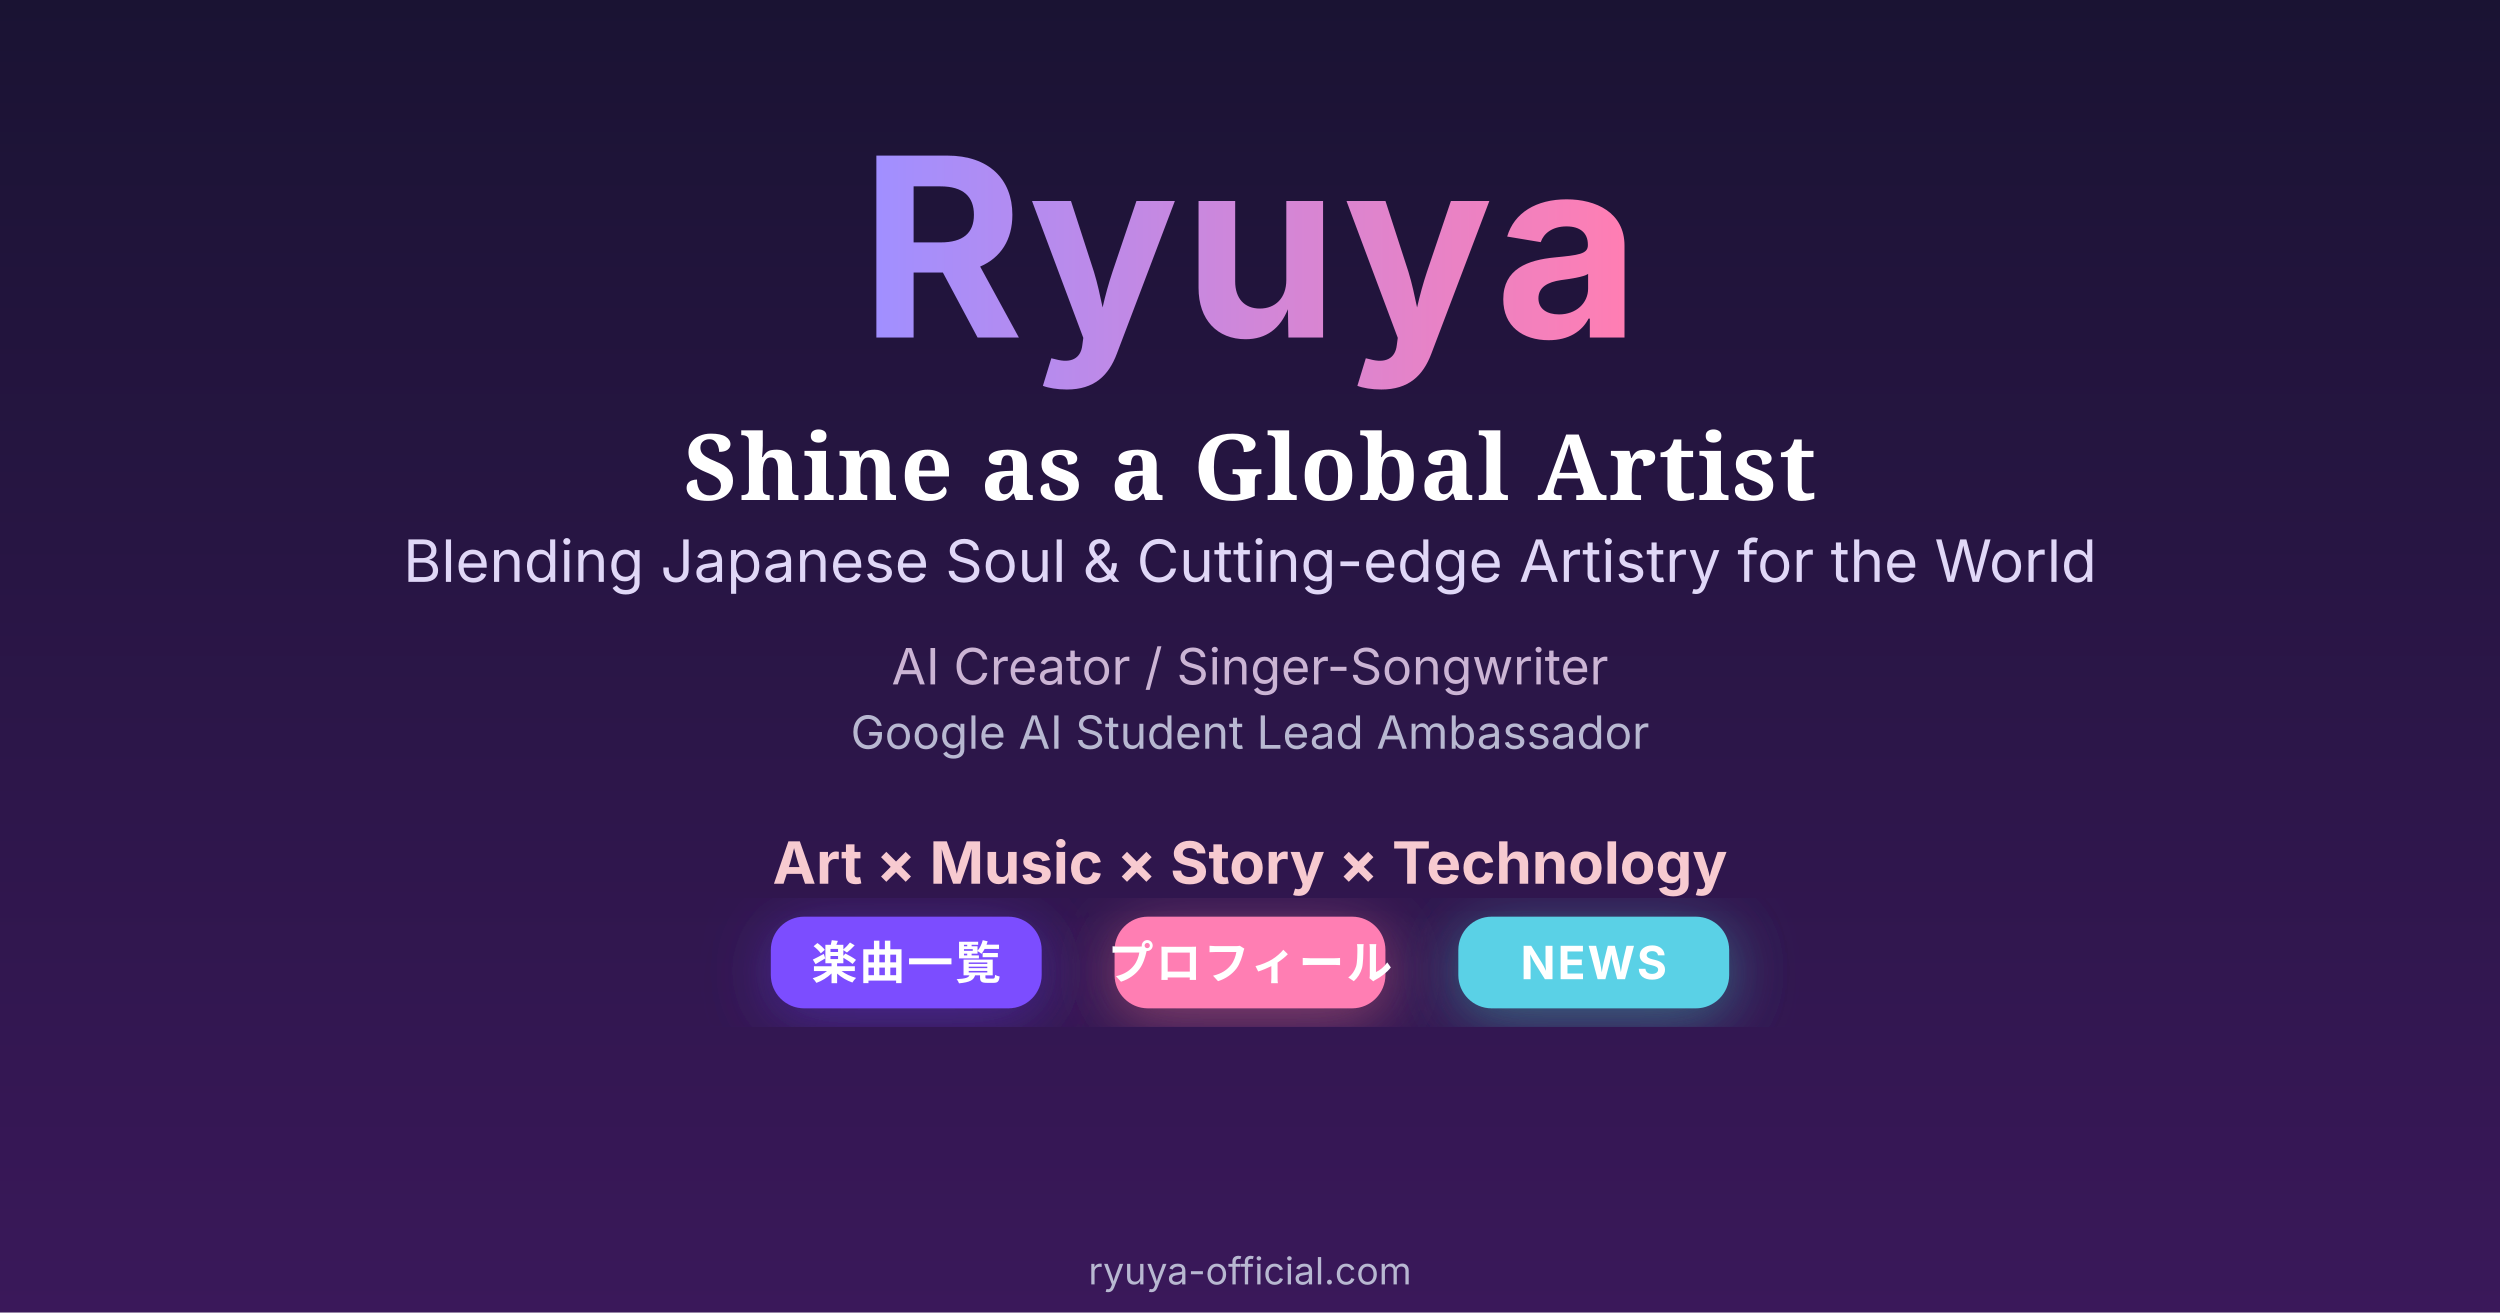
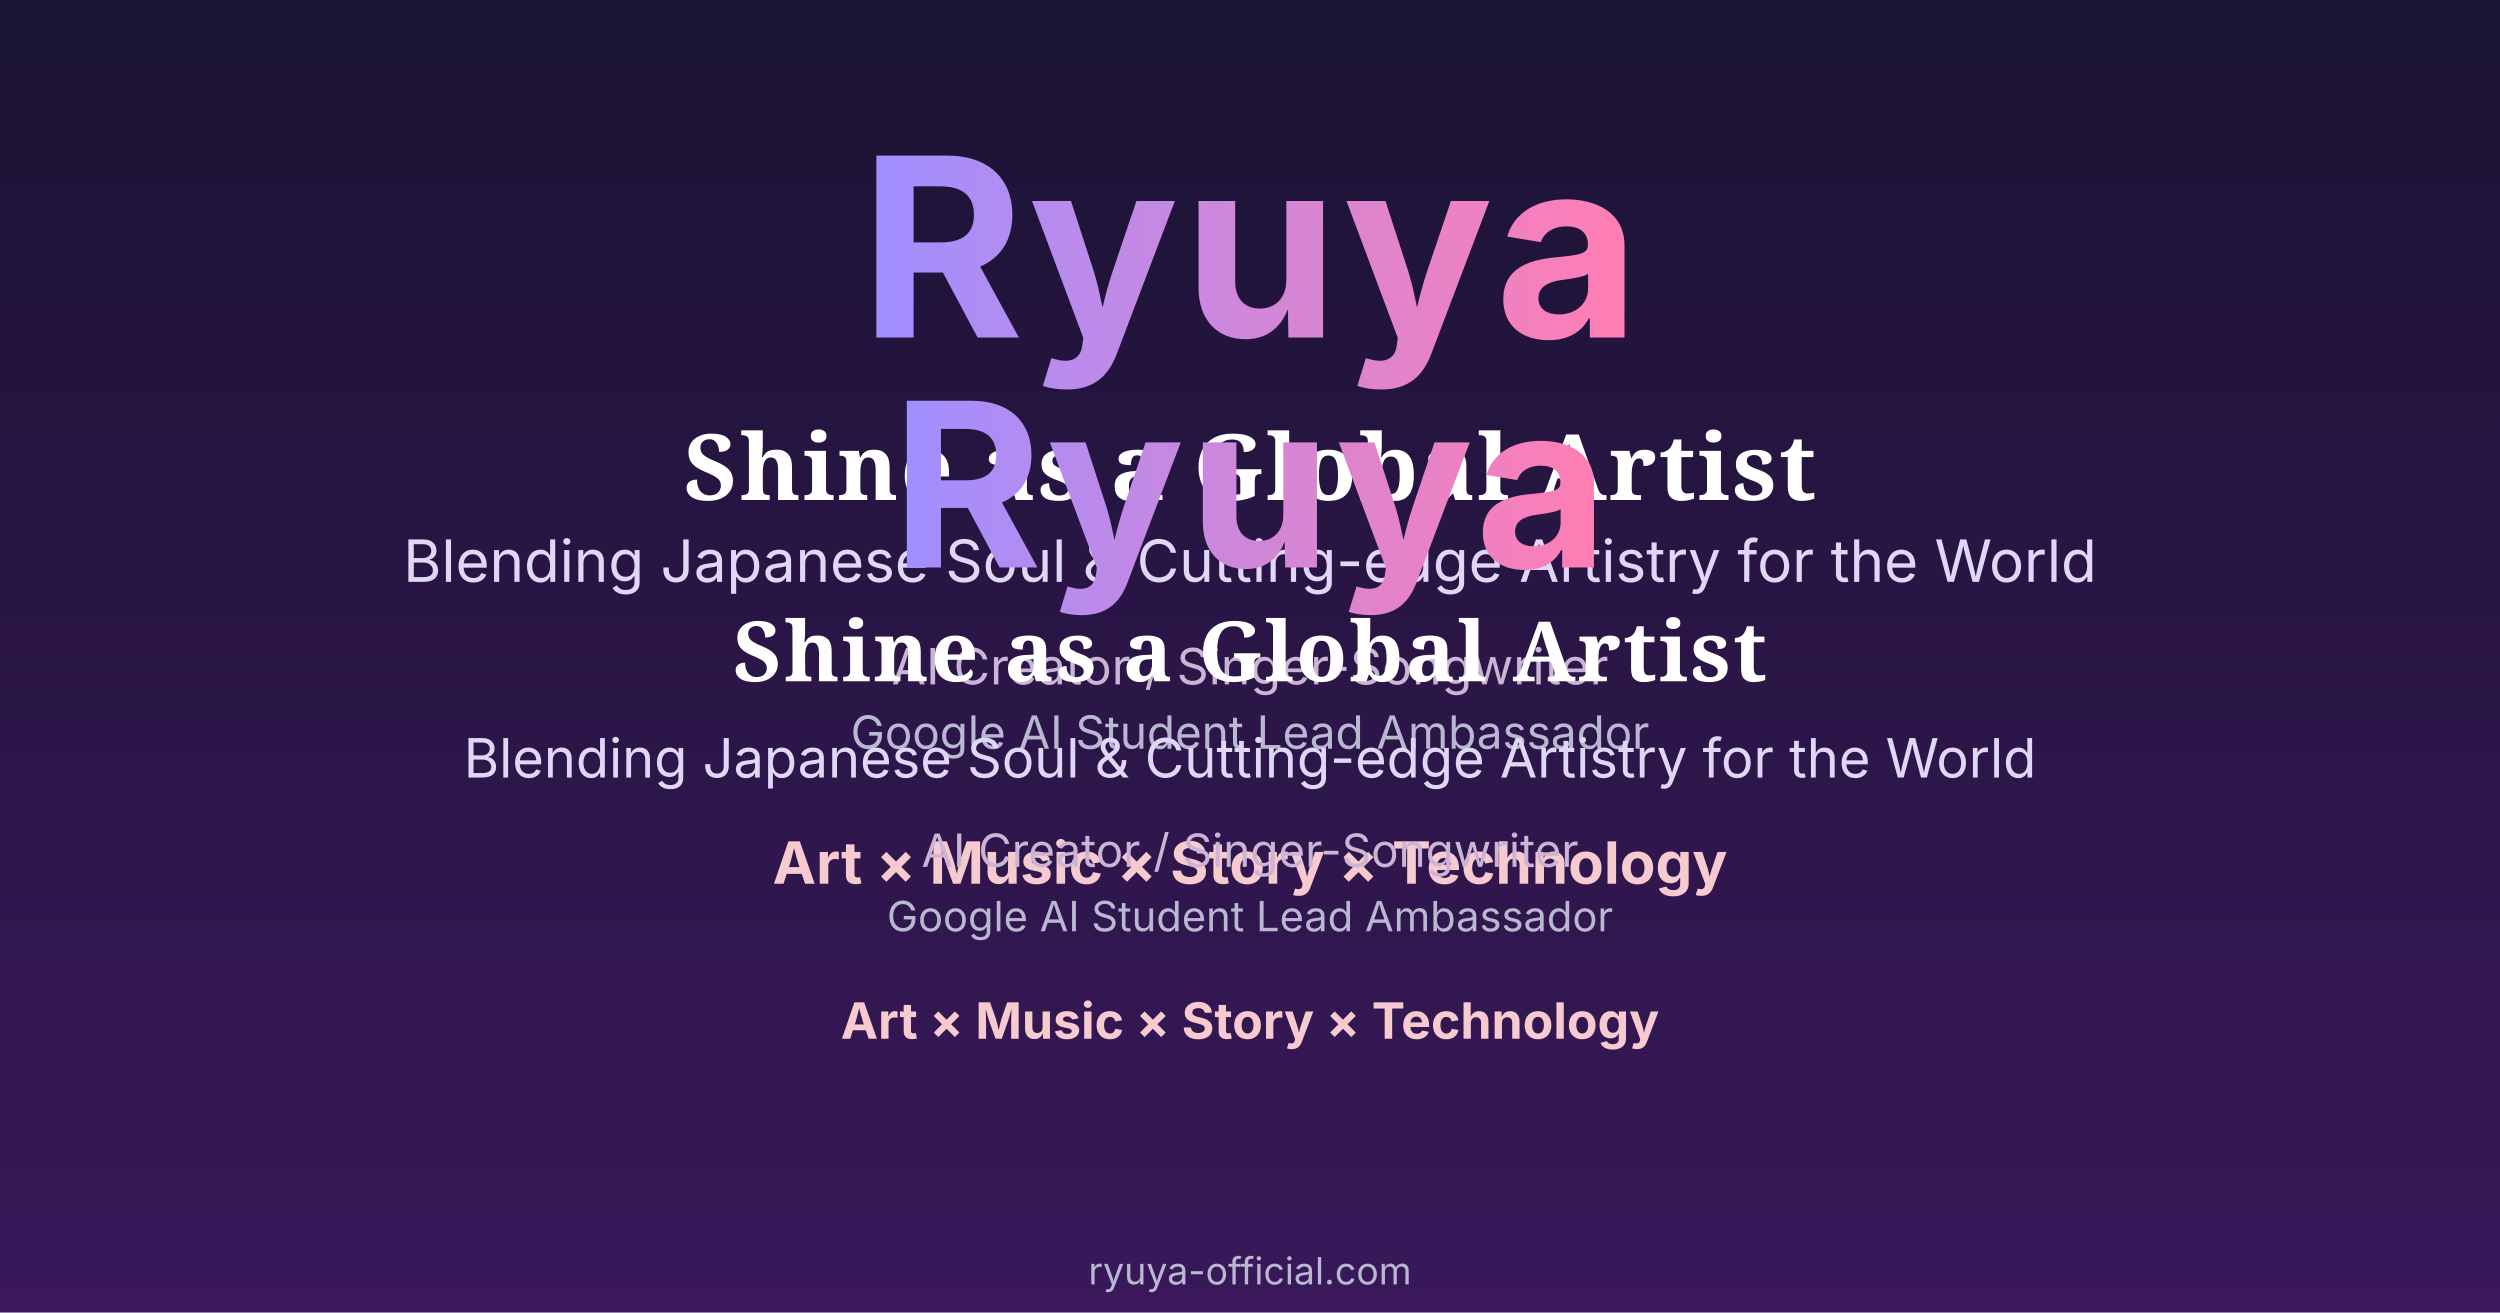
<svg xmlns="http://www.w3.org/2000/svg" width="1200" height="630" viewBox="0 0 1200 630">
  <defs>
    <linearGradient id="bg" x1="0" y1="0" x2="0" y2="1">
      <stop offset="0%" stop-color="#1a1333" />
      <stop offset="100%" stop-color="#3a185a" />
    </linearGradient>
    <linearGradient id="text" x1="0" y1="0" x2="1" y2="0">
      <stop offset="0%" stop-color="#a18fff" />
      <stop offset="100%" stop-color="#ff7eb3" />
    </linearGradient>
    <filter id="shadow" x="-20%" y="-20%" width="140%" height="140%">
      <feDropShadow dx="0" dy="6" stdDeviation="8" flood-color="#000" flood-opacity="0.35" />
    </filter>
    <style type="text/css">
      .btn { font-family: Inter,Arial,sans-serif; font-size:22px; font-weight:700; fill:#fff; letter-spacing:1; }
      .btn-bg { filter:url(#shadow); }
    </style>
  </defs>
  <rect width="1200" height="630" fill="url(#bg)" />
  <text x="50%" y="20%" text-anchor="middle" fill="url(#text)" font-size="120" font-family="Inter,Arial,sans-serif" font-weight="bold" letter-spacing="2" dy=".3em" style="text-shadow:0 6px 32px #000a;">Ryuya</text>
  <text x="50%" y="36%" text-anchor="middle" fill="#fff" font-size="44" font-family="Noto Serif JP,serif" font-weight="700" letter-spacing="1" dy=".3em" style="text-shadow:0 2px 12px #0008;">Shine as a Global Artist</text>
  <text x="50%" y="43%" text-anchor="middle" fill="#e0d7f7" font-size="28" font-family="Inter,Arial,sans-serif" dy=".3em" style="text-shadow:0 1px 8px #0006;">Blending Japanese Soul &amp; Cutting-edge Artistry for the World</text>
  <text x="50%" y="51%" text-anchor="middle" fill="#cbb4d4" font-size="24" font-family="Inter,Arial,sans-serif" dy=".3em">AI Creator / Singer-Songwriter</text>
  <text x="50%" y="56%" text-anchor="middle" fill="#b8b8d1" font-size="22" font-family="Inter,Arial,sans-serif" dy=".3em">Google AI Student Lead Ambassador</text>
  <text x="50%" y="66%" text-anchor="middle" fill="#f7cad0" font-size="28" font-family="Inter,Arial,sans-serif" font-weight="bold" dy=".3em" style="text-shadow:0 1px 8px #0004;">Art × Music × Story × Technology</text>
-   <g class="btn-bg">
-     <rect x="370" y="440" rx="16" ry="16" width="130" height="44" fill="#7c4dff" style="filter:drop-shadow(0 4px 16px #7c4dff55);" />
-     <rect x="535" y="440" rx="16" ry="16" width="130" height="44" fill="#ff7eb3" style="filter:drop-shadow(0 4px 16px #ff7eb355);" />
-     <rect x="700" y="440" rx="16" ry="16" width="130" height="44" fill="#5ad1e6" style="filter:drop-shadow(0 4px 16px #5ad1e655);" />
-     <text x="435" y="470" text-anchor="middle" class="btn">楽曲一覧</text>
-     <text x="600" y="470" text-anchor="middle" class="btn">プロフィール</text>
-     <text x="765" y="470" text-anchor="middle" class="btn">NEWS</text>
+   <g>
+     <text x="50%" y="38%" text-anchor="middle" fill="url(#text)" font-size="110" font-family="Inter,Arial,sans-serif" font-weight="bold" letter-spacing="2" dy=".3em" style="text-shadow:0 6px 32px #000a;">Ryuya</text>
+     <text x="50%" y="50%" text-anchor="middle" fill="#fff" font-size="40" font-family="Noto Serif JP,serif" font-weight="700" letter-spacing="1" dy=".3em" style="text-shadow:0 2px 12px #0008;">Shine as a Global Artist</text>
+     <text x="50%" y="58%" text-anchor="middle" fill="#e0d7f7" font-size="26" font-family="Inter,Arial,sans-serif" dy=".3em" style="text-shadow:0 1px 8px #0006;">Blending Japanese Soul &amp; Cutting-edge Artistry for the World</text>
+     <text x="50%" y="65%" text-anchor="middle" fill="#cbb4d4" font-size="22" font-family="Inter,Arial,sans-serif" dy=".3em">AI Creator / Singer-Songwriter</text>
+     <text x="50%" y="70%" text-anchor="middle" fill="#b8b8d1" font-size="20" font-family="Inter,Arial,sans-serif" dy=".3em">Google AI Student Lead Ambassador</text>
+     <text x="50%" y="78%" text-anchor="middle" fill="#f7cad0" font-size="24" font-family="Inter,Arial,sans-serif" font-weight="bold" dy=".3em" style="text-shadow:0 1px 8px #0004;">Art × Music × Story × Technology</text>
  </g>
  <text x="50%" y="97%" text-anchor="middle" fill="#b8b8d1" font-size="18" font-family="Inter,Arial,sans-serif" dy=".3em">ryuya-official.com</text>
</svg>
